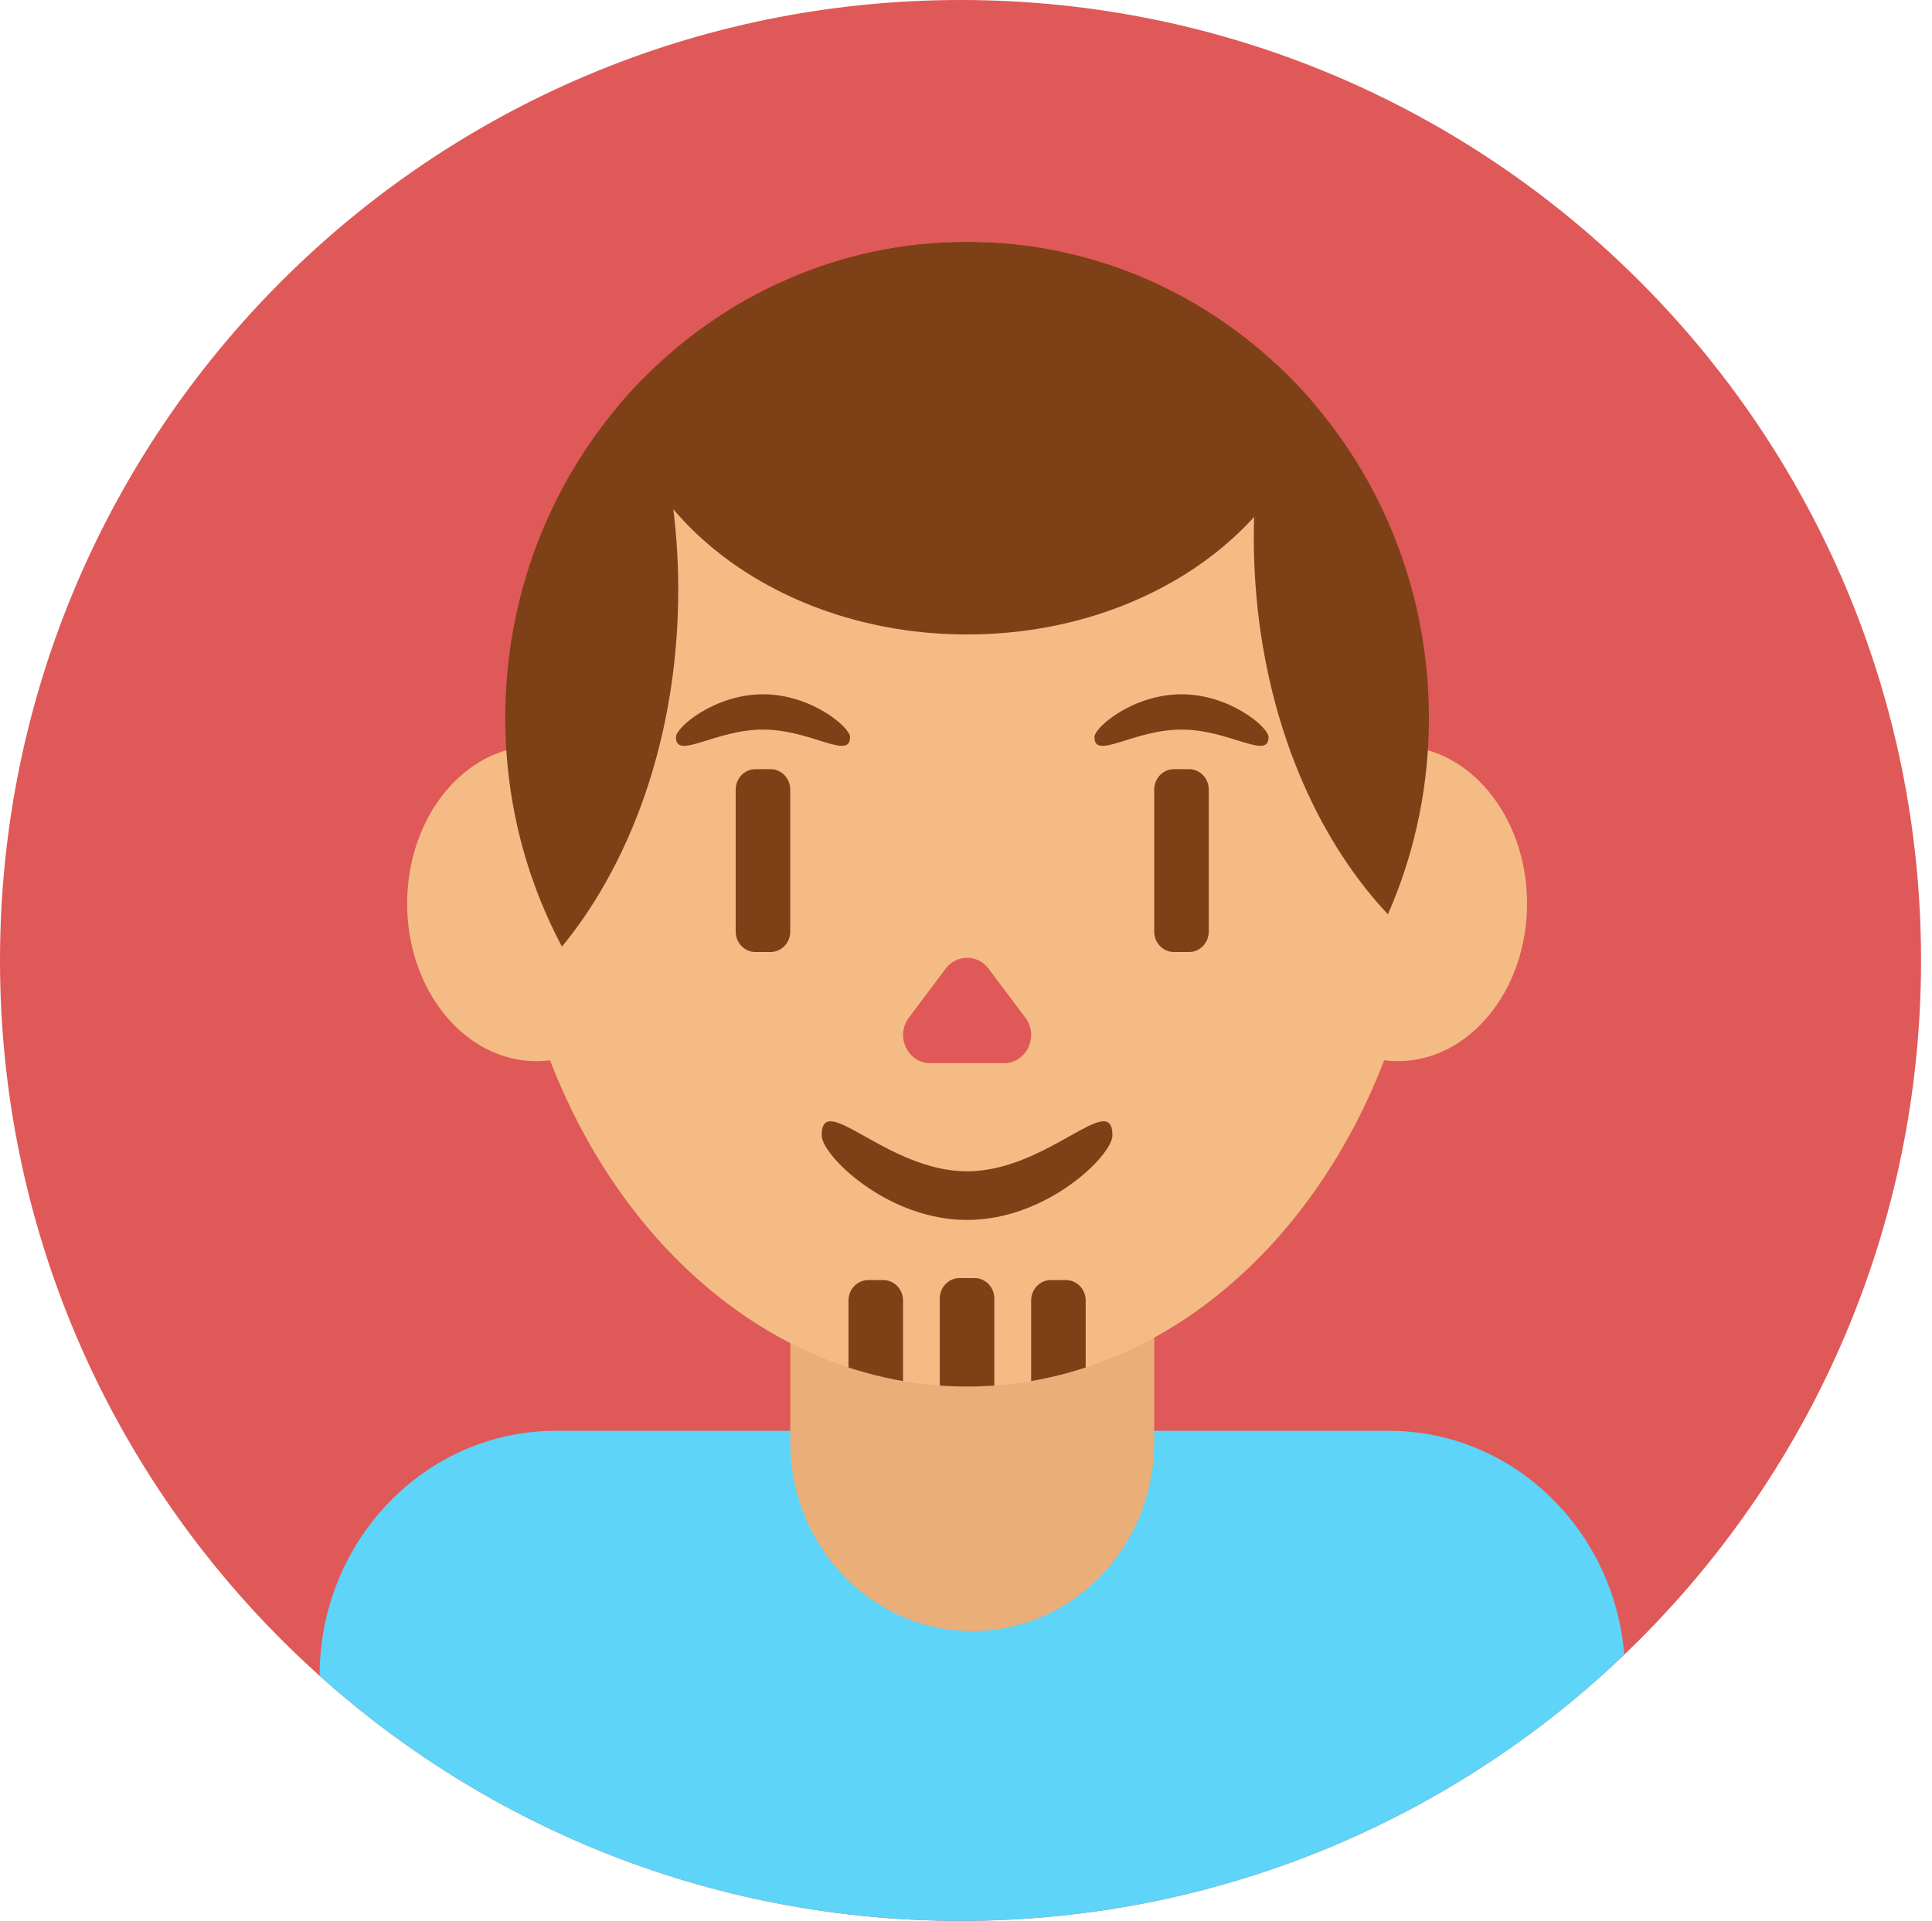
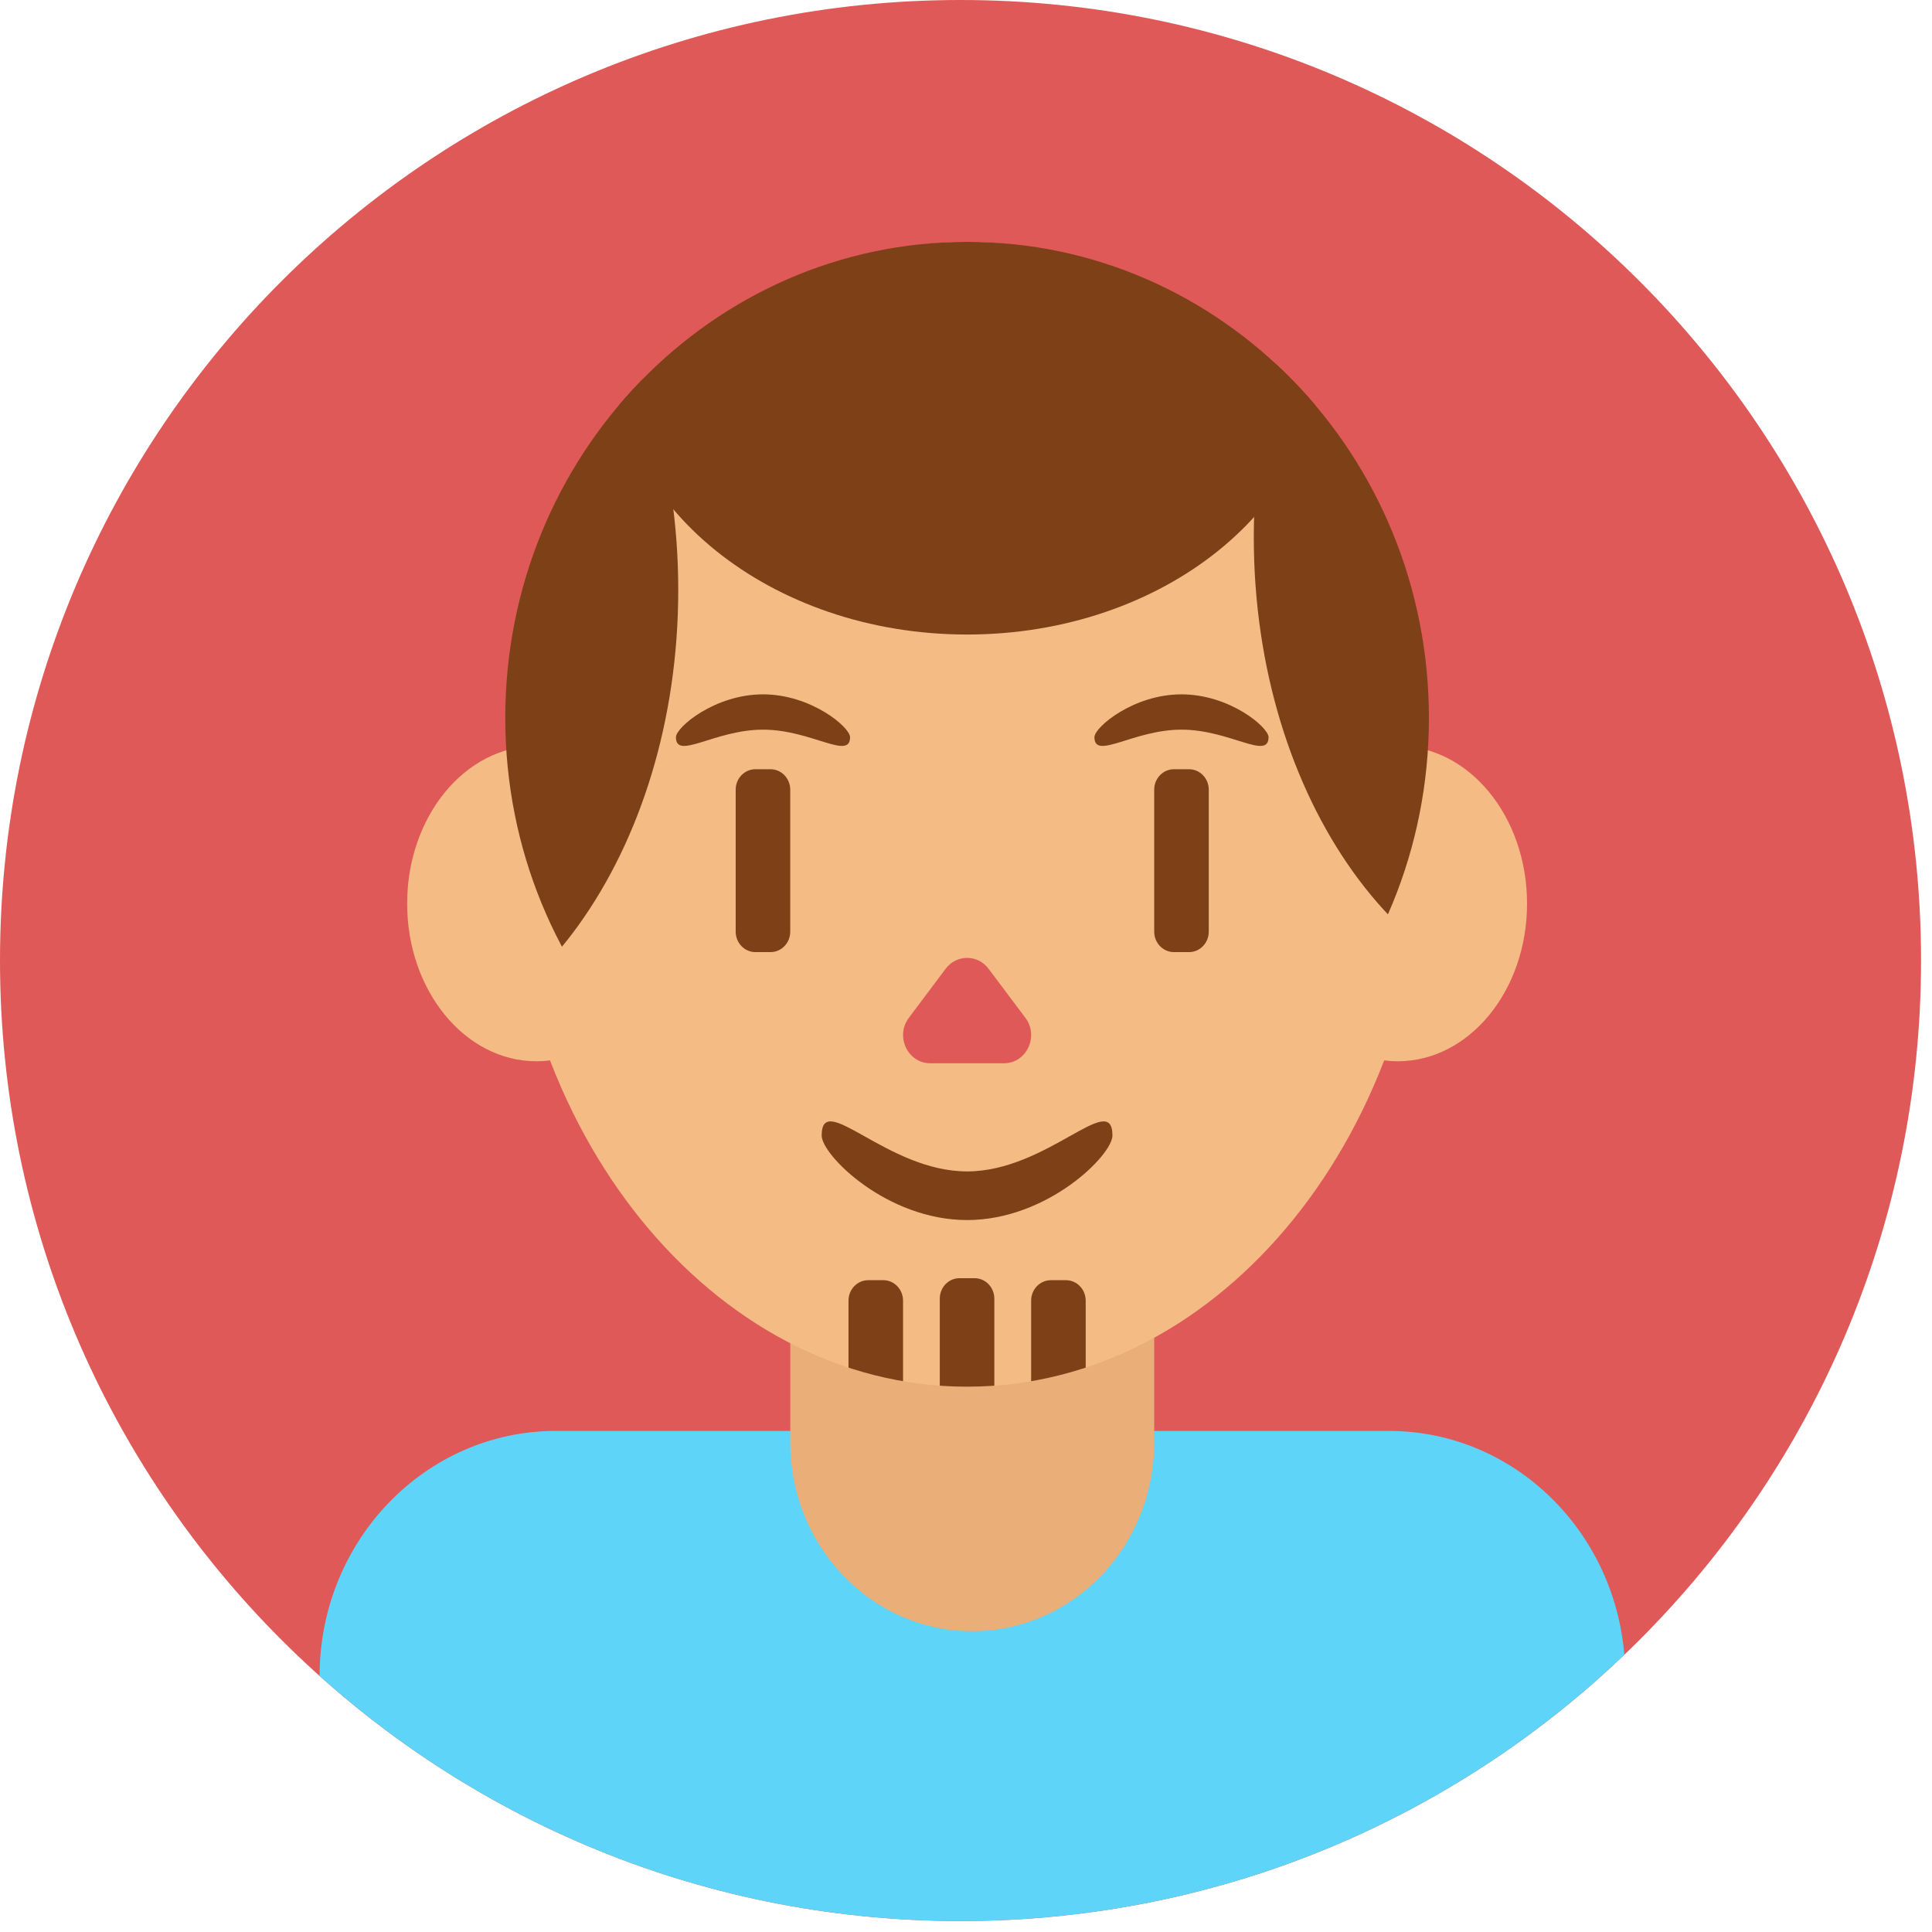
- <svg xmlns="http://www.w3.org/2000/svg" id="_Слой_1" data-name="Слой 1" viewBox="0 0 502.85 500">
+ <svg xmlns="http://www.w3.org/2000/svg" id="_Слой_1" data-name="Слой 1" viewBox="0 0 502.85 502.85">
  <defs>
    <style>
			.cls-1 {
			clip-path: url(#clippath-2);
			}

			.cls-2 {
			fill: #df5958;
			}

			.cls-3 {
			clip-path: url(#clippath-1);
			}

			.cls-4 {
			fill: #eaae78;
			}

			.cls-5 {
			fill: #7e4017;
			}

			.cls-6 {
			clip-path: url(#clippath);
			}

			.cls-7 {
			fill: none;
			}

			.cls-8 {
			fill: #5dd4f8;
			}

			.cls-9 {
			fill: #f4bc84;
			}
		</style>
    <clipPath id="clippath">
      <circle class="cls-7" cx="250" cy="250" r="250" />
    </clipPath>
    <clipPath id="clippath-1">
      <ellipse class="cls-7" cx="251.71" cy="211.94" rx="120.2" ry="148.98" />
    </clipPath>
    <clipPath id="clippath-2">
      <ellipse class="cls-7" cx="251.71" cy="186.87" rx="120.2" ry="123.92" />
    </clipPath>
  </defs>
  <g id="_1" data-name=" 1">
    <circle class="cls-2" cx="250" cy="250" r="250" />
  </g>
  <g id="_6" data-name=" 6">
    <g class="cls-6">
      <path class="cls-8" d="m144.69,372.43h216.79c33.97,0,61.51,28.55,61.51,63.78h0c0,35.23-27.54,63.79-61.51,63.79h-216.79c-33.97,0-61.51-28.55-61.51-63.78h0c0-35.23,27.54-63.79,61.51-63.79Z" />
    </g>
  </g>
  <g id="_Слой_19" data-name=" Слой 19">
    <path class="cls-4" d="m253.05,250h0c26.16,0,47.36,21.99,47.36,49.11v76.35c0,27.12-21.2,49.11-47.36,49.11h0c-26.16,0-47.36-21.99-47.36-49.11v-76.35c0-27.12,21.2-49.11,47.36-49.11Z" />
  </g>
  <g id="_6-2" data-name=" 6-2">
    <g>
      <ellipse class="cls-9" cx="139.63" cy="235.19" rx="33.66" ry="41.03" />
      <ellipse class="cls-9" cx="363.79" cy="235.19" rx="33.66" ry="41.03" />
    </g>
  </g>
  <g id="_Слой_27" data-name=" Слой 27">
    <ellipse class="cls-9" cx="251.71" cy="211.94" rx="120.2" ry="148.98" />
  </g>
  <g id="_Слой_28" data-name=" Слой 28">
    <g class="cls-3">
      <g>
        <path class="cls-5" d="m249.74,332.68h3.92c2.84,0,5.14,2.39,5.14,5.33v36.94c0,2.95-2.3,5.33-5.14,5.33h-3.92c-2.84,0-5.14-2.39-5.14-5.33v-36.94c0-2.95,2.3-5.33,5.14-5.33Z" />
        <path class="cls-5" d="m273.52,333.2h3.92c2.84,0,5.14,2.39,5.14,5.33v36.94c0,2.95-2.3,5.33-5.14,5.33h-3.92c-2.84,0-5.14-2.39-5.14-5.33v-36.94c0-2.95,2.3-5.33,5.14-5.33Z" />
        <path class="cls-5" d="m225.98,333.2h3.92c2.84,0,5.14,2.39,5.14,5.33v36.94c0,2.95-2.3,5.33-5.14,5.33h-3.92c-2.84,0-5.14-2.39-5.14-5.33v-36.94c0-2.95,2.3-5.33,5.14-5.33Z" />
      </g>
    </g>
  </g>
  <g id="_Слой_22" data-name=" Слой 22">
    <g class="cls-1">
      <g>
        <ellipse class="cls-5" cx="251.71" cy="90.66" rx="92.46" ry="74.49" />
        <ellipse class="cls-5" cx="414.59" cy="139.82" rx="88.26" ry="123.21" />
        <ellipse class="cls-5" cx="88.27" cy="153.53" rx="88.26" ry="123.21" />
      </g>
    </g>
  </g>
  <g id="_Слой_23" data-name=" Слой 23">
    <path class="cls-2" d="m246.13,252.14l-9.58,12.77c-3.62,4.81-.3,11.83,5.58,11.83h19.17c5.89,0,9.19-7.02,5.58-11.83l-9.58-12.77c-2.83-3.77-8.33-3.77-11.17,0h.01Z" />
    <path class="cls-5" d="m305.55,200.21h3.92c2.84,0,5.14,2.39,5.14,5.33v36.94c0,2.95-2.3,5.33-5.14,5.33h-3.92c-2.84,0-5.14-2.39-5.14-5.33v-36.94c0-2.95,2.3-5.33,5.14-5.33Z" />
    <path class="cls-5" d="m196.62,200.21h3.92c2.84,0,5.14,2.39,5.14,5.33v36.94c0,2.95-2.3,5.33-5.14,5.33h-3.92c-2.84,0-5.14-2.39-5.14-5.33v-36.94c0-2.95,2.3-5.33,5.14-5.33Z" />
    <path class="cls-5" d="m221.25,191.87c0-2.59-10.14-11.15-22.66-11.15s-22.66,8.56-22.66,11.15c0,6.08,10.14-1.96,22.66-1.96s22.66,8.04,22.66,1.96Z" />
    <path class="cls-5" d="m330.17,191.87c0-2.59-10.14-11.15-22.66-11.15s-22.66,8.56-22.66,11.15c0,6.08,10.14-1.96,22.66-1.96s22.66,8.04,22.66,1.96Z" />
  </g>
  <g id="_6-3" data-name=" 6-3">
    <path class="cls-5" d="m289.54,295.54c0,5.12-16.94,22.01-37.84,22.01s-37.84-16.9-37.84-22.01c0-12.02,16.94,9.35,37.84,9.35s37.84-21.37,37.84-9.35Z" />
  </g>
</svg>
